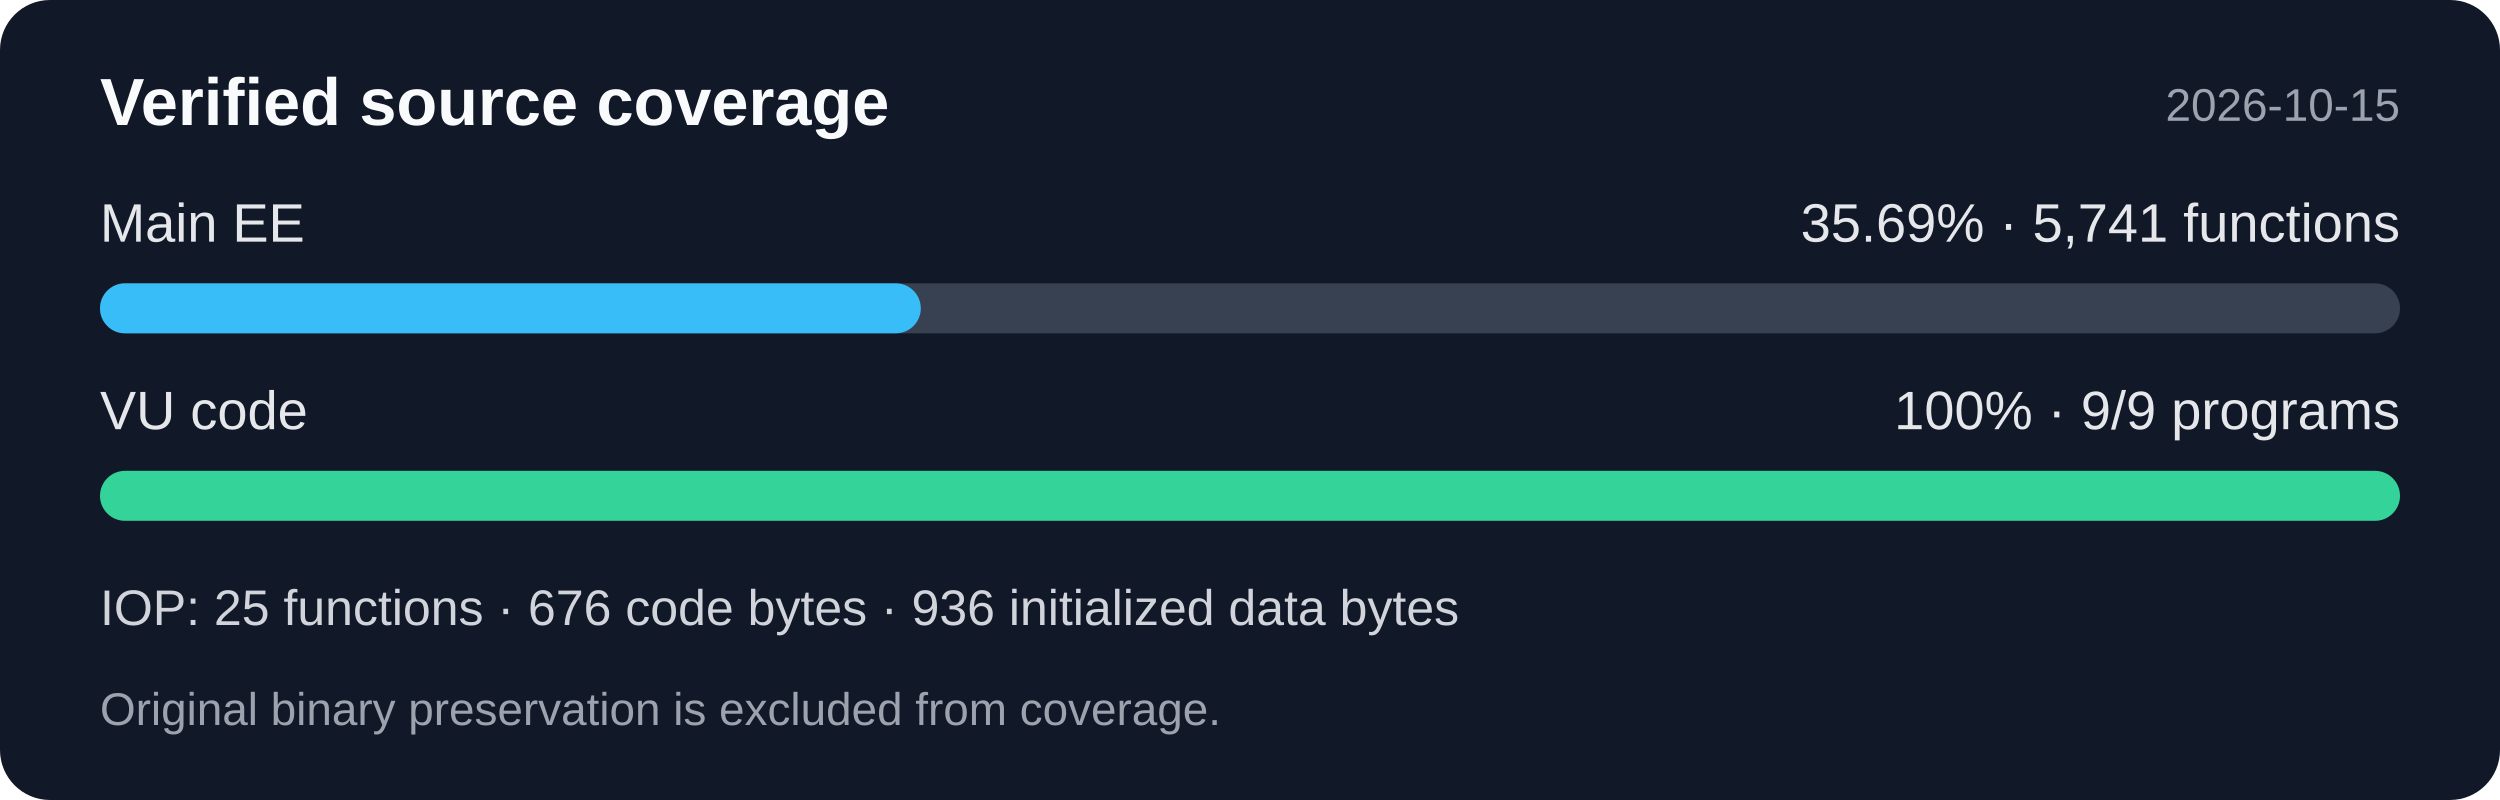
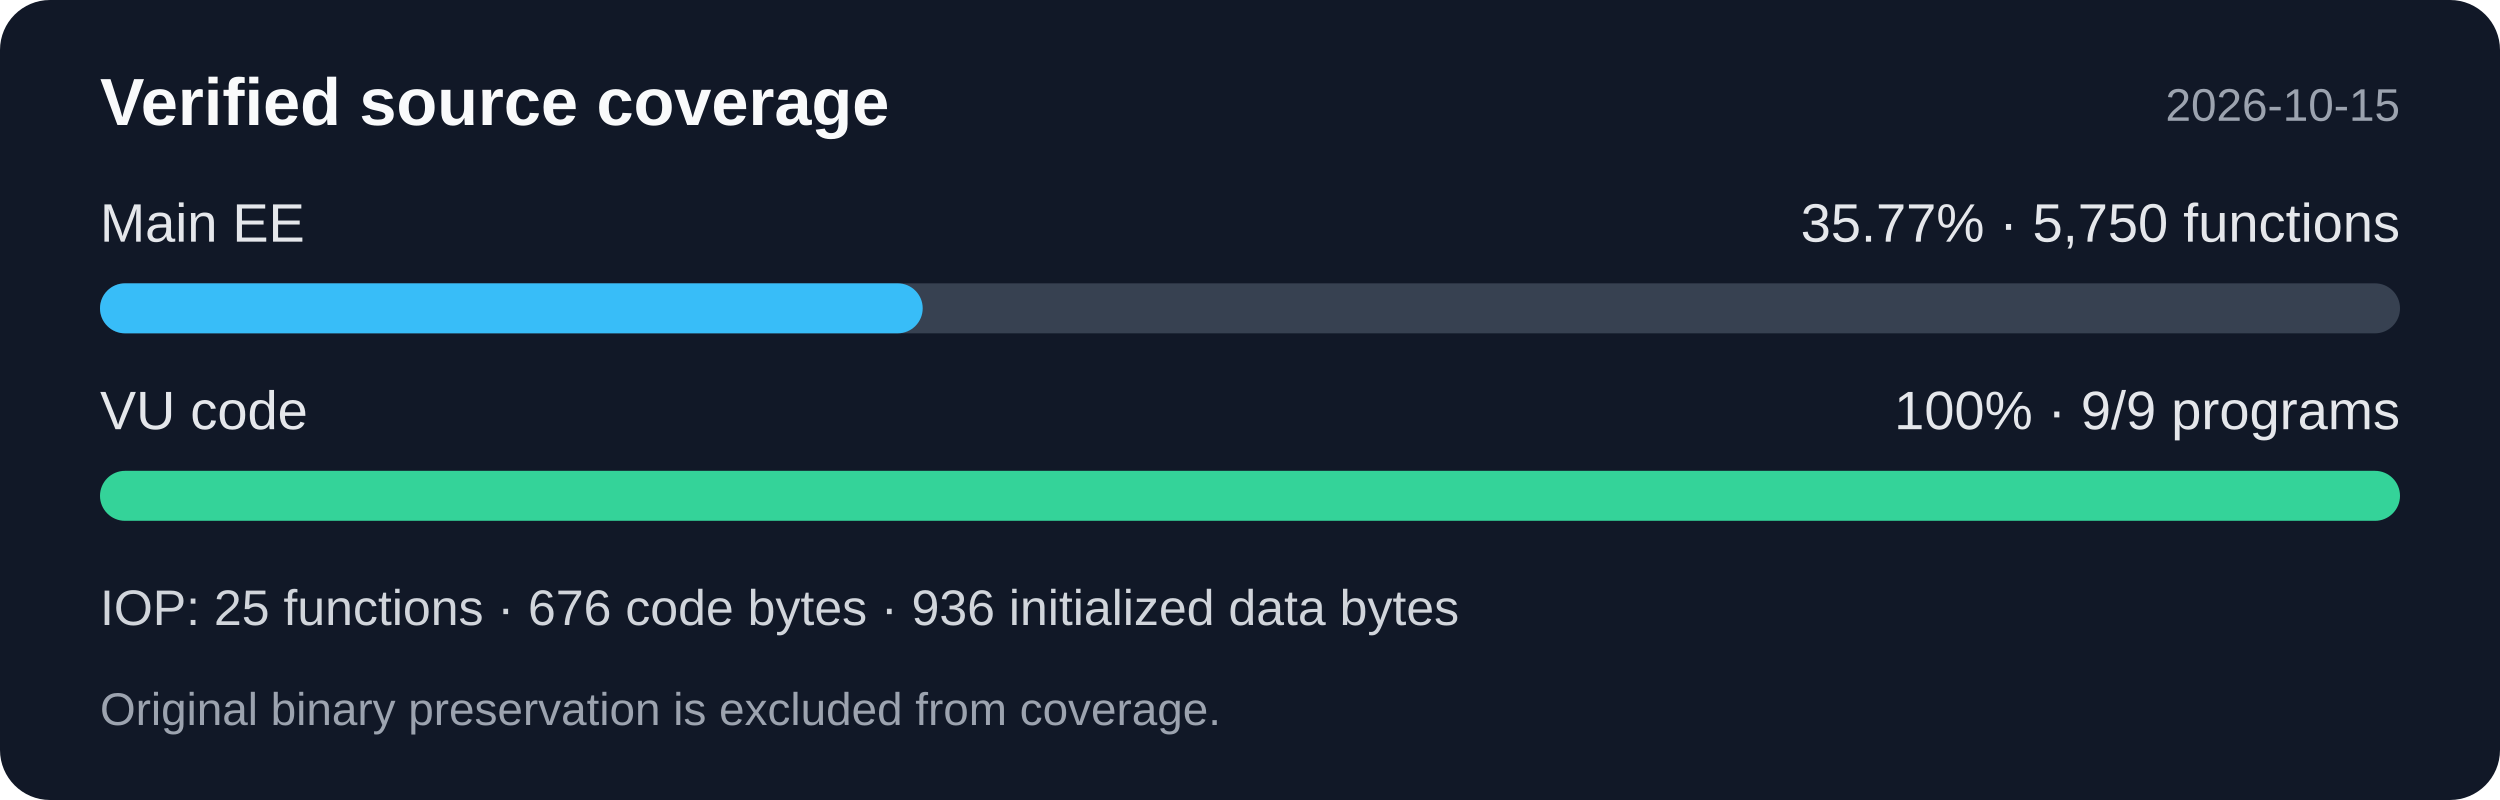
<svg xmlns="http://www.w3.org/2000/svg" width="600" height="192" viewBox="0 0 600 192" role="img" aria-labelledby="title desc">
  <rect width="600" height="192" rx="12" fill="#111827" />
  <g font-family="Segoe UI,Arial,sans-serif">
    <text x="24" y="30" fill="#f9fafb" font-size="16" font-weight="600">Verified source coverage</text>
    <text x="576" y="29" fill="#9ca3af" font-size="11" text-anchor="end">2026-10-15</text>
    <text x="24" y="58" fill="#e5e7eb" font-size="13">Main EE</text>
-     <text x="576" y="58" fill="#e5e7eb" font-size="13" text-anchor="end">35.69% · 5,741 functions</text>
+     <text x="576" y="58" fill="#e5e7eb" font-size="13" text-anchor="end">35.77% · 5,750 functions</text>
    <rect x="24" y="68" width="552" height="12" rx="6" fill="#374151" />
-     <rect x="24" y="68" width="196.99" height="12" rx="6" fill="#38bdf8" />
+     <rect x="24" y="68" width="197.45" height="12" rx="6" fill="#38bdf8" />
    <text x="24" y="103" fill="#e5e7eb" font-size="13">VU code</text>
    <text x="576" y="103" fill="#e5e7eb" font-size="13" text-anchor="end">100% · 9/9 programs</text>
    <rect x="24" y="113" width="552" height="12" rx="6" fill="#34d399" />
    <text x="24" y="150" fill="#d1d5db" font-size="12">IOP: 25 functions · 676 code bytes · 936 initialized data bytes</text>
    <text x="24" y="174" fill="#9ca3af" font-size="11">Original binary preservation is excluded from coverage.</text>
  </g>
</svg>
